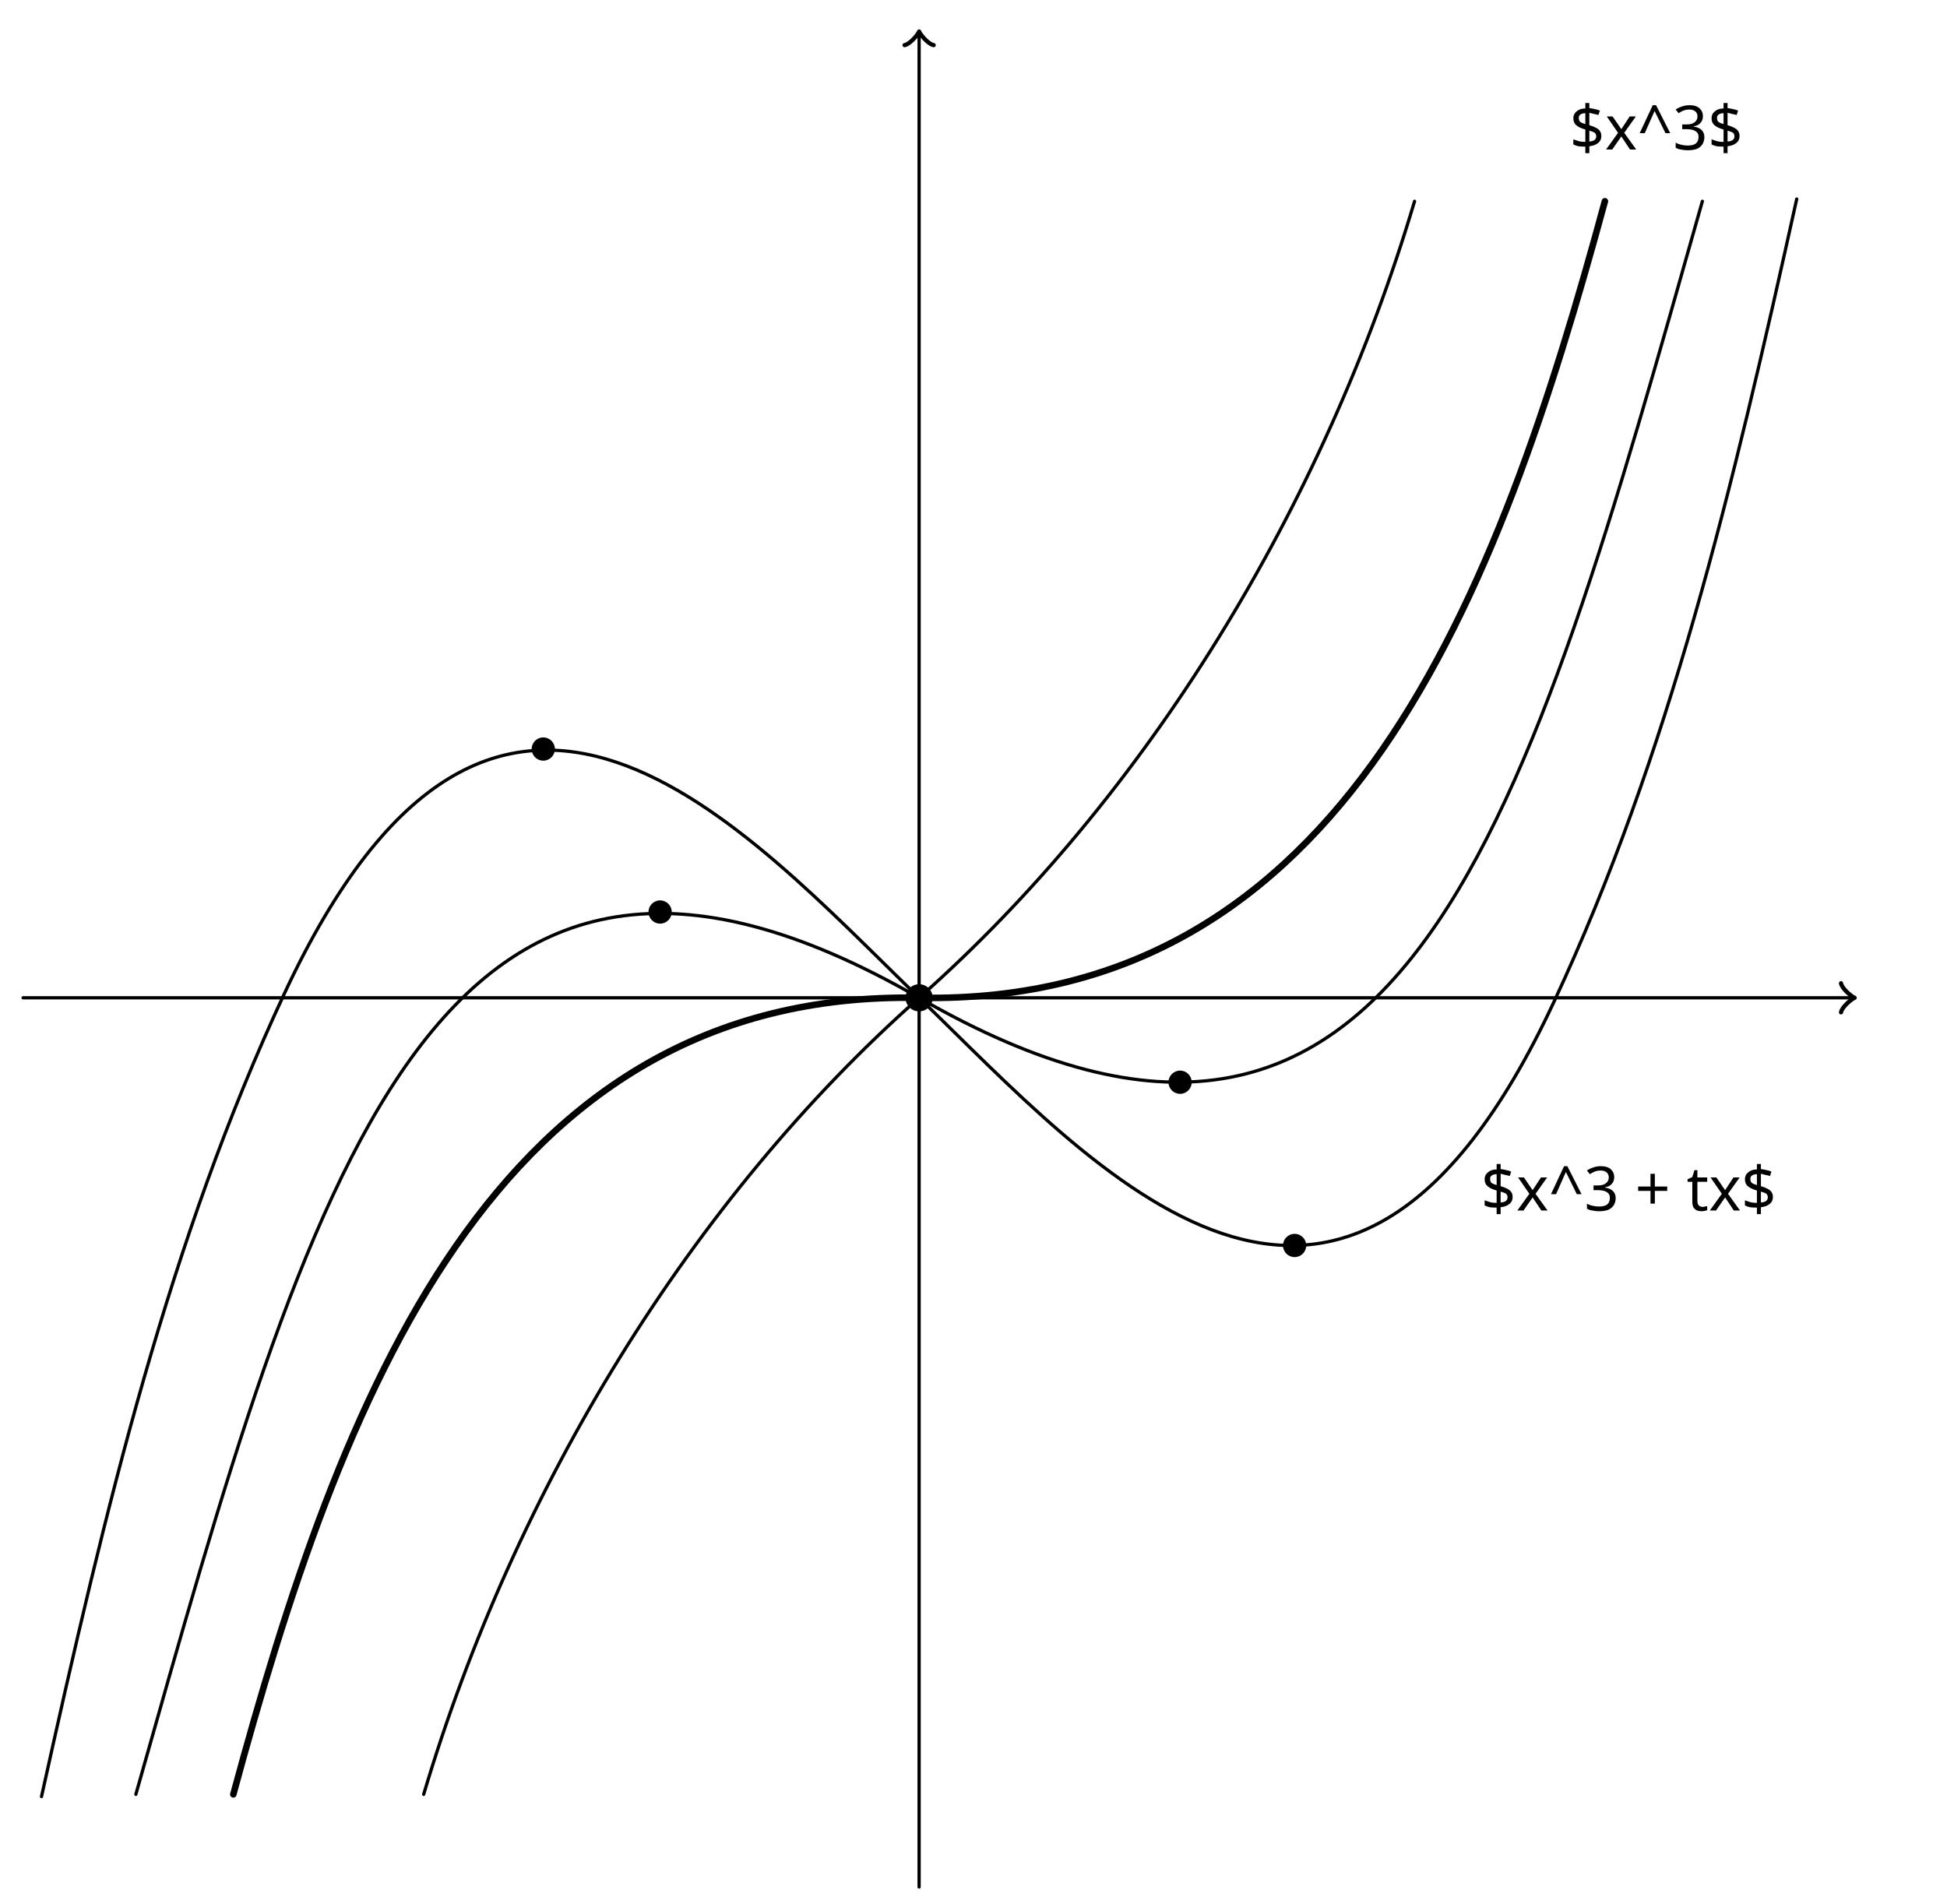
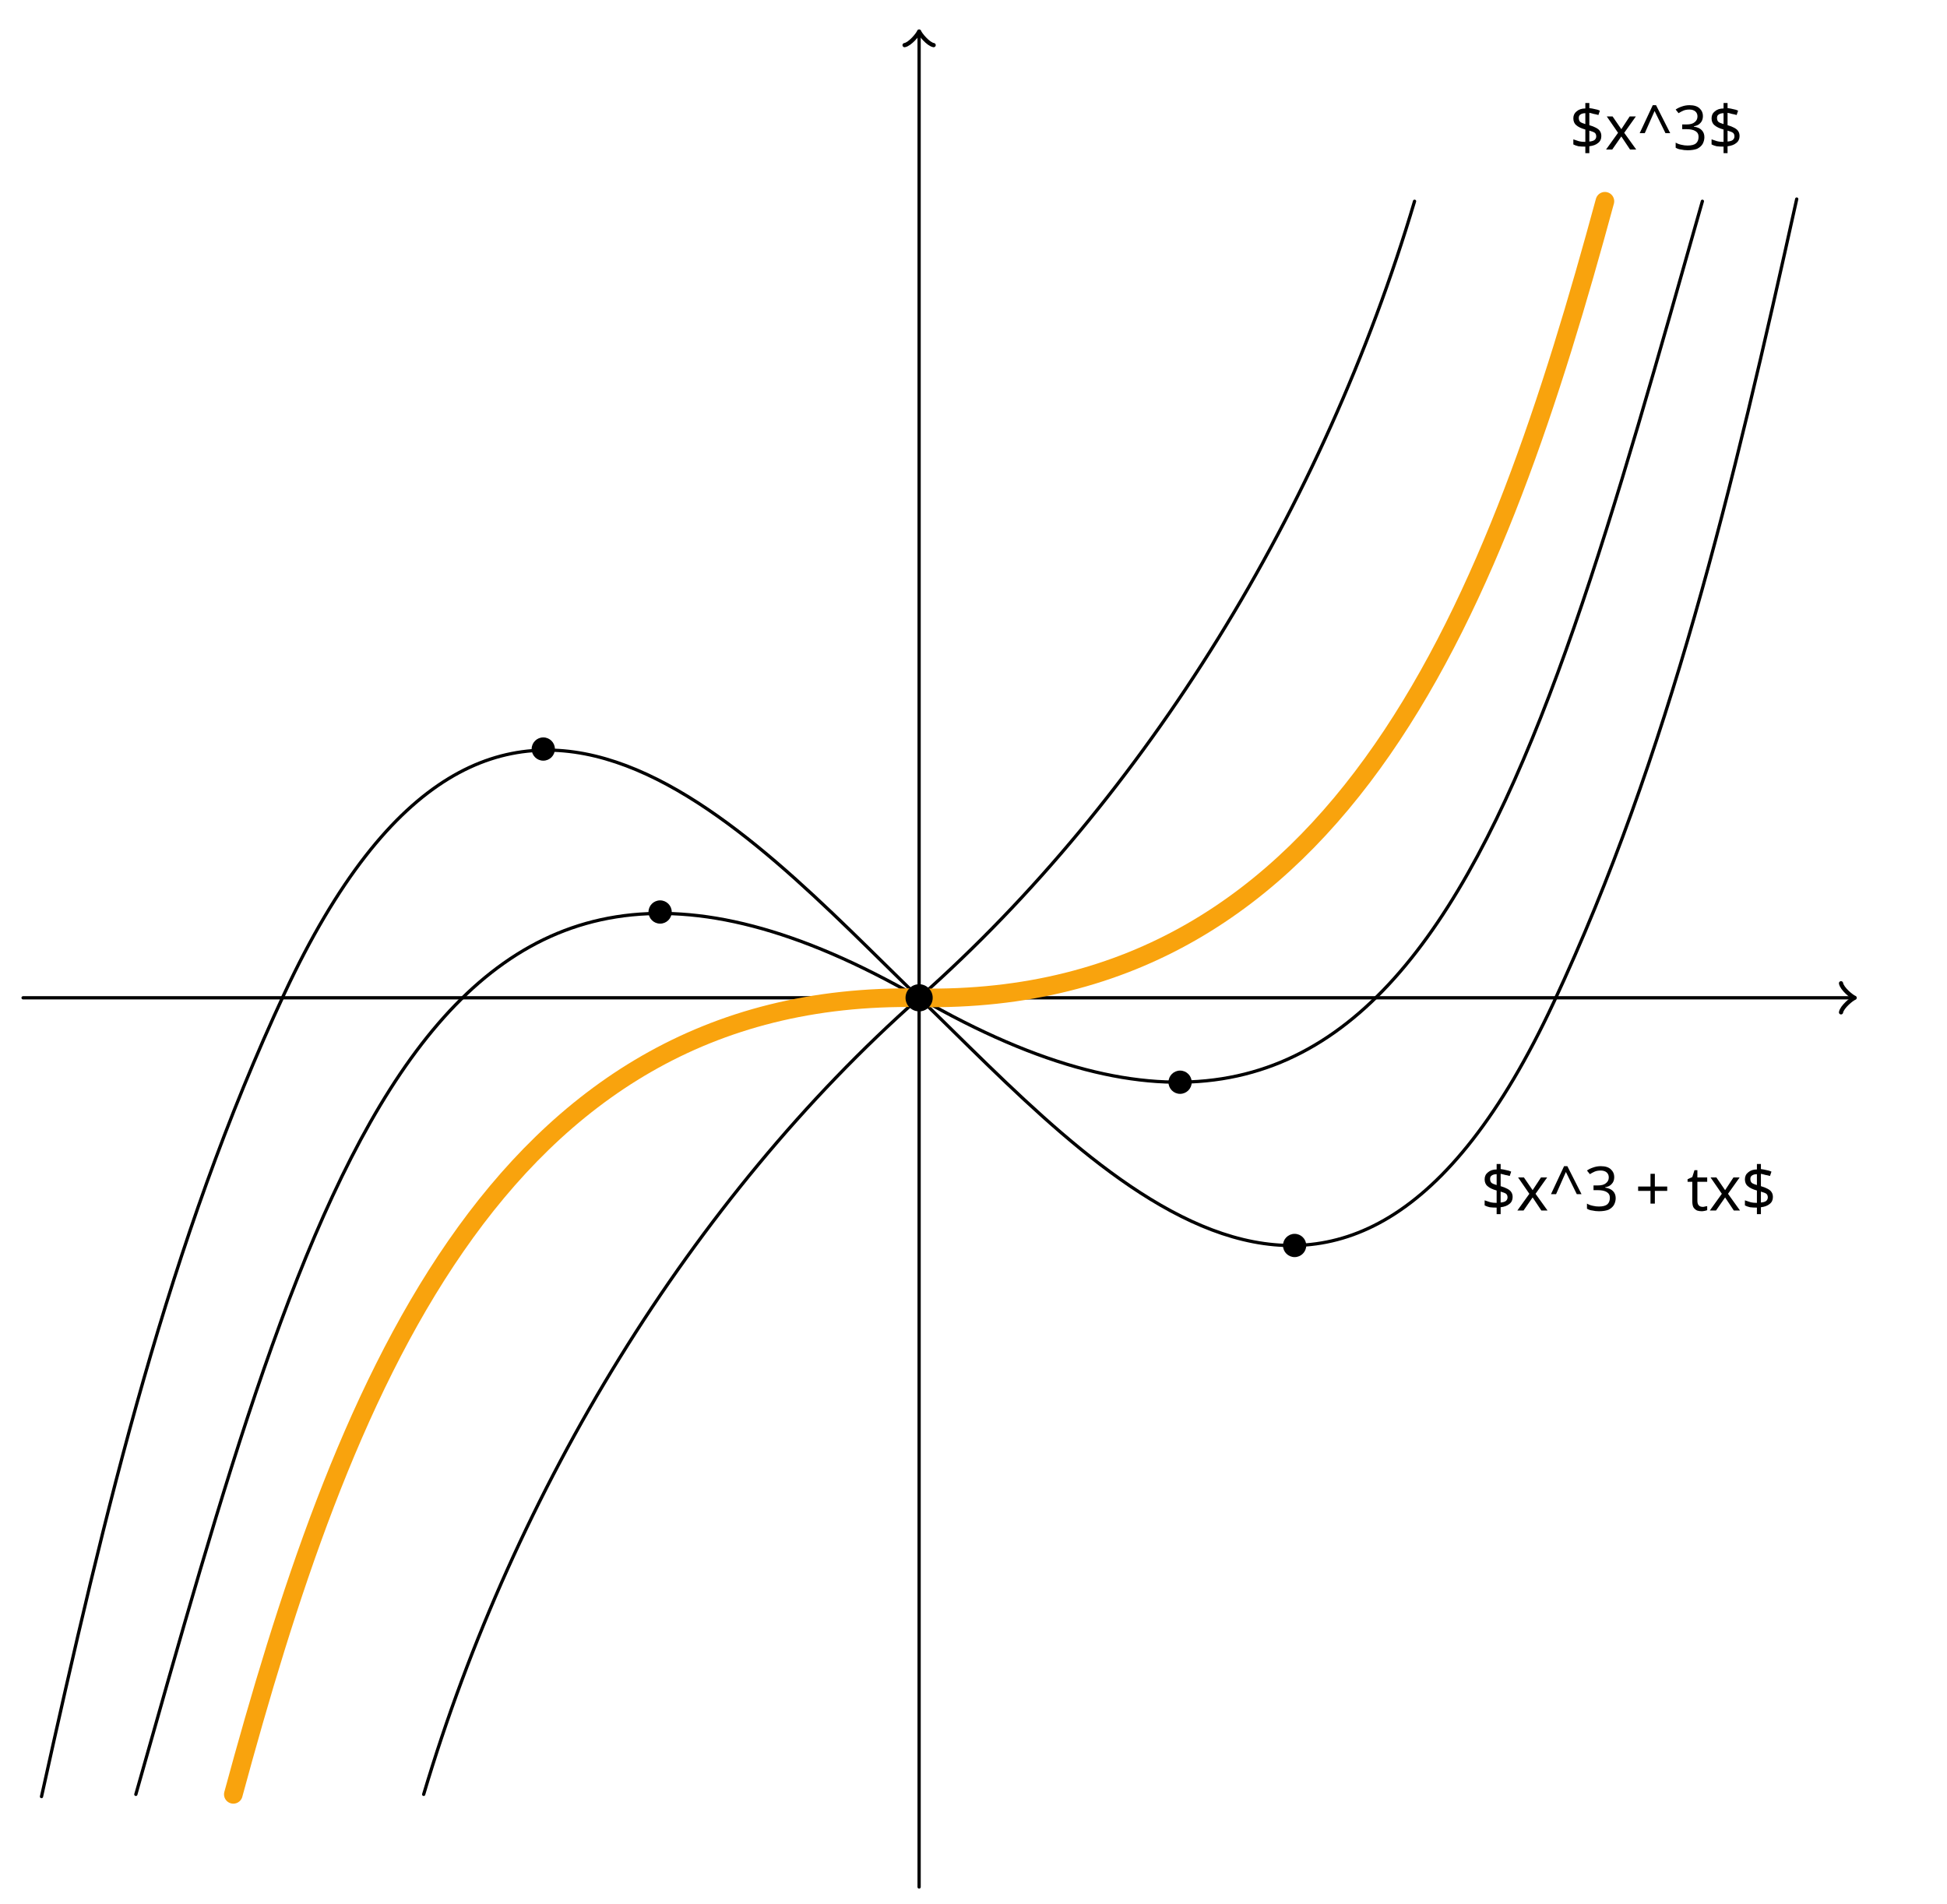
<svg xmlns="http://www.w3.org/2000/svg" xmlns:xlink="http://www.w3.org/1999/xlink" width="83.69mm" height="81.827mm" viewBox="0 0 83.69 81.827" version="1.1" id="svg8">
  <defs id="defs2">
    <marker markerWidth="0.911" markerHeight="1.69" style="overflow:visible;stroke:#000000" refX="0" refY="0" orient="auto-start-reverse" id="marker-arrow-0.5308">
      <g id="g849" transform="scale(2.153529)">
        <path id="path847" style="fill:none;stroke:#000000;stroke-width:0.6;stroke-linecap:round;stroke-linejoin:round;stroke-miterlimit:10;stroke-dasharray:none;stroke-opacity:1" d="M -1.554,2.072 C -1.425,1.295 0,0.13 0.389,0 0,-0.13 -1.425,-1.295 -1.554,-2.072" />
      </g>
    </marker>
    <marker markerWidth="0.911" markerHeight="1.69" style="overflow:visible;stroke:#000000" refX="0" refY="0" orient="auto-start-reverse" id="marker-arrow-0.5308-6">
      <g id="g873" transform="scale(2.153529)">
        <path id="path871" style="fill:none;stroke:#000000;stroke-width:0.6;stroke-linecap:round;stroke-linejoin:round;stroke-miterlimit:10;stroke-dasharray:none;stroke-opacity:1" d="M -1.554,2.072 C -1.425,1.295 0,0.13 0.389,0 0,-0.13 -1.425,-1.295 -1.554,-2.072" />
      </g>
    </marker>
    <marker markerWidth="0.911" markerHeight="1.69" style="overflow:visible;stroke:#000000" refX="0" refY="0" orient="auto-start-reverse" id="marker-arrow-0.5308-4">
      <g id="g922" transform="scale(2.153529)">
        <path id="path920" style="fill:none;stroke:#000000;stroke-width:0.6;stroke-linecap:round;stroke-linejoin:round;stroke-miterlimit:10;stroke-dasharray:none;stroke-opacity:1" d="M -1.554,2.072 C -1.425,1.295 0,0.13 0.389,0 0,-0.13 -1.425,-1.295 -1.554,-2.072" />
      </g>
    </marker>
  </defs>
  <g id="layer1" transform="translate(-29.73078,-183.7126)">
-     <path id="path839" d="m 69.238,226.606 c 18.368,0.345 24.91,-17.399 29.478,-34.242" style="color:#000000;overflow:visible;opacity:1;vector-effect:none;fill:none;fill-opacity:1;stroke:#000000;stroke-width:0.281;stroke-linecap:round;stroke-linejoin:round;stroke-miterlimit:4;stroke-dasharray:none;stroke-dashoffset:0;stroke-opacity:1;marker-start:none;marker-end:none" />
    <path style="color:#000000;overflow:visible;opacity:1;vector-effect:none;fill:none;fill-opacity:1;stroke:#000000;stroke-width:0.14;stroke-linecap:round;stroke-linejoin:round;stroke-miterlimit:4;stroke-dasharray:none;stroke-dashoffset:0;stroke-opacity:1;marker-start:none;marker-end:url(#marker-arrow-0.5308)" d="M 69.238,264.83 V 185.184" id="path845" />
+     <path id="path962" d="M 30.723,226.606 H 109.334" style="color:#000000;overflow:visible;opacity:1;vector-effect:none;fill:none;fill-opacity:1;stroke:#000000;stroke-width:0.14;stroke-linecap:round;stroke-linejoin:round;stroke-miterlimit:4;stroke-dasharray:none;stroke-dashoffset:0;stroke-opacity:1;marker-start:none;marker-end:url(#marker-arrow-0.5308)" />
    <g id="g978" transform="translate(0,-2.660803)">
      <path id="path827" d="m 69.238,229.267 c 7.484,7.226 18.17,19.735 27.281,0.188 4.963,-10.648 7.687,-22.07 10.442,-34.525" style="color:#000000;overflow:visible;opacity:1;vector-effect:none;fill:none;fill-opacity:1;stroke:#000000;stroke-width:0.14;stroke-linecap:round;stroke-linejoin:round;stroke-miterlimit:4;stroke-dasharray:none;stroke-dashoffset:0;stroke-opacity:1;marker-start:none;marker-end:none" />
      <path style="color:#000000;overflow:visible;opacity:1;vector-effect:none;fill:none;fill-opacity:1;stroke:#000000;stroke-width:0.14;stroke-linecap:round;stroke-linejoin:round;stroke-miterlimit:4;stroke-dasharray:none;stroke-dashoffset:0;stroke-opacity:1;marker-start:none;marker-end:none" d="m 69.238,229.267 c -7.484,-7.226 -18.17,-19.735 -27.281,-0.188 -4.963,10.648 -7.687,22.07 -10.442,34.525" id="path904" />
    </g>
    <g id="g982" transform="translate(0,-2.660803)">
      <path id="path837" d="m 69.238,229.267 c 9.789,-8.663 17.393,-21.124 21.296,-34.242" style="color:#000000;overflow:visible;opacity:1;vector-effect:none;fill:none;fill-opacity:1;stroke:#000000;stroke-width:0.14;stroke-linecap:round;stroke-linejoin:round;stroke-miterlimit:4;stroke-dasharray:none;stroke-dashoffset:0;stroke-opacity:1;marker-start:none;marker-end:none" />
      <path style="color:#000000;overflow:visible;opacity:1;vector-effect:none;fill:none;fill-opacity:1;stroke:#000000;stroke-width:0.14;stroke-linecap:round;stroke-linejoin:round;stroke-miterlimit:4;stroke-dasharray:none;stroke-dashoffset:0;stroke-opacity:1;marker-start:none;marker-end:none" d="m 69.238,229.267 c -9.789,8.663 -17.393,21.124 -21.296,34.242" id="path906" />
    </g>
-     <path style="color:#000000;overflow:visible;opacity:1;vector-effect:none;fill:none;fill-opacity:1;stroke:#000000;stroke-width:0.281;stroke-linecap:round;stroke-linejoin:round;stroke-miterlimit:4;stroke-dasharray:none;stroke-dashoffset:0;stroke-opacity:1;marker-start:none;marker-end:none" d="m 69.238,226.606 c -18.368,-0.345 -24.91,17.399 -29.478,34.242" id="path908" />
    <g id="g974" transform="translate(0,-2.660803)">
      <path id="path841" d="m 69.238,229.267 c 20.908,12.039 26.108,-7.562 33.668,-34.242" style="color:#000000;overflow:visible;opacity:1;vector-effect:none;fill:none;fill-opacity:1;stroke:#000000;stroke-width:0.14;stroke-linecap:round;stroke-linejoin:round;stroke-miterlimit:4;stroke-dasharray:none;stroke-dashoffset:0;stroke-opacity:1;marker-start:none;marker-end:none" />
      <path style="color:#000000;overflow:visible;opacity:1;vector-effect:none;fill:none;fill-opacity:1;stroke:#000000;stroke-width:0.14;stroke-linecap:round;stroke-linejoin:round;stroke-miterlimit:4;stroke-dasharray:none;stroke-dashoffset:0;stroke-opacity:1;marker-start:none;marker-end:none" d="m 69.238,229.267 c -20.908,-12.039 -26.108,7.562 -33.668,34.242" id="path910" />
    </g>
-     <path id="path962" d="M 30.723,226.606 H 109.334" style="color:#000000;overflow:visible;opacity:1;vector-effect:none;fill:none;fill-opacity:1;stroke:#000000;stroke-width:0.14;stroke-linecap:round;stroke-linejoin:round;stroke-miterlimit:4;stroke-dasharray:none;stroke-dashoffset:0;stroke-opacity:1;marker-start:none;marker-end:url(#marker-arrow-0.5308)" />
    <text id="text1010" xml:space="preserve" style="font-size:2.646px;font-family:'Iosevka Term';-inkscape-font-specification:'Iosevka Term, Normal';fill:#000000;fill-opacity:1;stroke:none;stroke-width:0.265" y="190.143" x="97.205">
      <tspan id="tspan1008" x="97.205" y="190.143" style="stroke-width:0.265">$x^3$</tspan>
    </text>
    <g id="g1049" transform="translate(0,-2.660803)">
      <circle r="0.5" cy="218.573" cx="53.083" style="fill:#000000;stroke:none;stroke-width:1" id="path1025" />
    </g>
    <use x="0" y="0" xlink:href="#g1049" id="use1051" transform="translate(32.2955,21.34064)" width="100%" height="100%" />
    <use x="0" y="0" xlink:href="#use1051" id="use1053" transform="translate(-4.922486,-7.017869)" width="100%" height="100%" />
    <use x="0" y="0" xlink:href="#use1053" id="use1055" transform="translate(-22.35075,-7.317209)" width="100%" height="100%" />
-     <circle id="path1059" style="fill:#000000;stroke:none;stroke-width:1" cx="69.238" cy="226.606" r="0.584" />
    <text id="text1065" xml:space="preserve" style="font-size:2.646px;font-family:'Iosevka Term';-inkscape-font-specification:'Iosevka Term, Normal';fill:#000000;fill-opacity:1;stroke:none;stroke-width:0.265" x="93.389" y="235.75">
      <tspan id="tspan1063" x="93.389" y="235.75" style="stroke-width:0.265">$x^3 + tx$</tspan>
    </text>
+     <g id="g878" style="stroke:#f9a30d;stroke-opacity:1;stroke-width:0.8;stroke-miterlimit:4;stroke-dasharray:none">
+       <path style="color:#000000;overflow:visible;opacity:1;vector-effect:none;fill:none;fill-opacity:1;stroke:#f9a30d;stroke-width:0.8;stroke-linecap:round;stroke-linejoin:round;stroke-miterlimit:4;stroke-dasharray:none;stroke-dashoffset:0;stroke-opacity:1;marker-start:none;marker-end:none" d="m 69.238,226.606 c 18.368,0.345 24.91,-17.399 29.478,-34.242" id="path839" />
+       <path id="path908" d="m 69.238,226.606 c -18.368,-0.345 -24.91,17.399 -29.478,34.242" style="color:#000000;overflow:visible;opacity:1;vector-effect:none;fill:none;fill-opacity:1;stroke:#f9a30d;stroke-width:0.8;stroke-linecap:round;stroke-linejoin:round;stroke-miterlimit:4;stroke-dasharray:none;stroke-dashoffset:0;stroke-opacity:1;marker-start:none;marker-end:none" />
+     </g>
+     <circle id="path1059" style="fill:#000000;stroke:none;stroke-width:1" cx="69.238" cy="226.606" r="0.584" />
  </g>
</svg>
